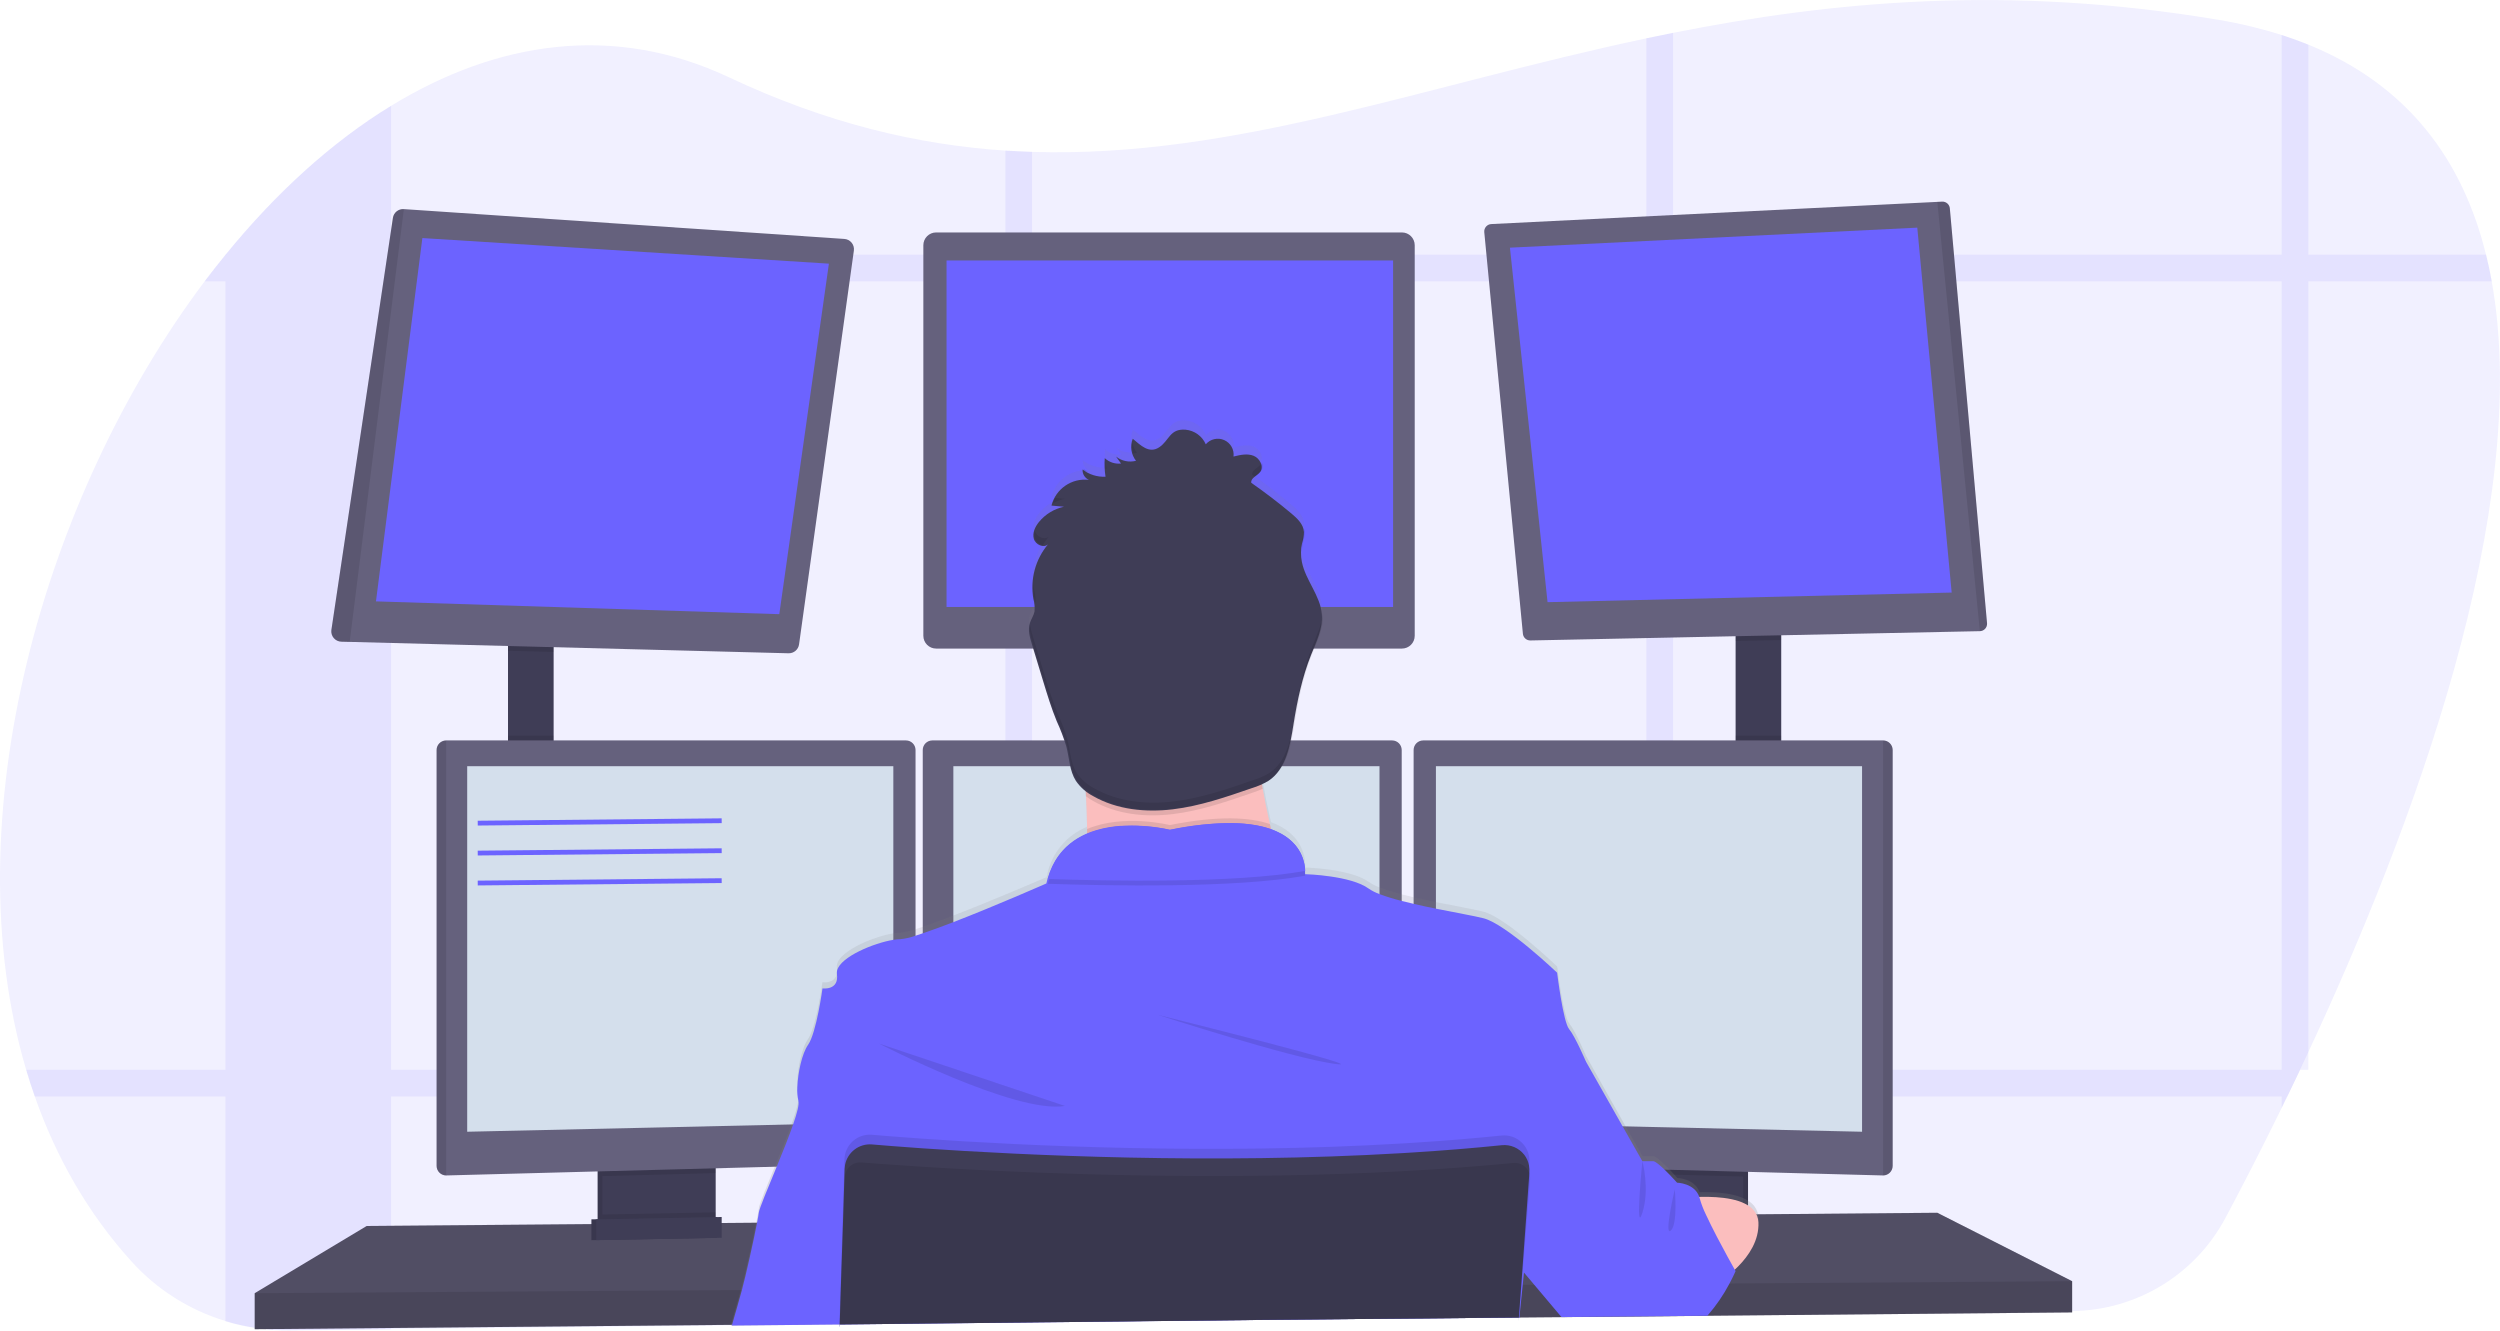
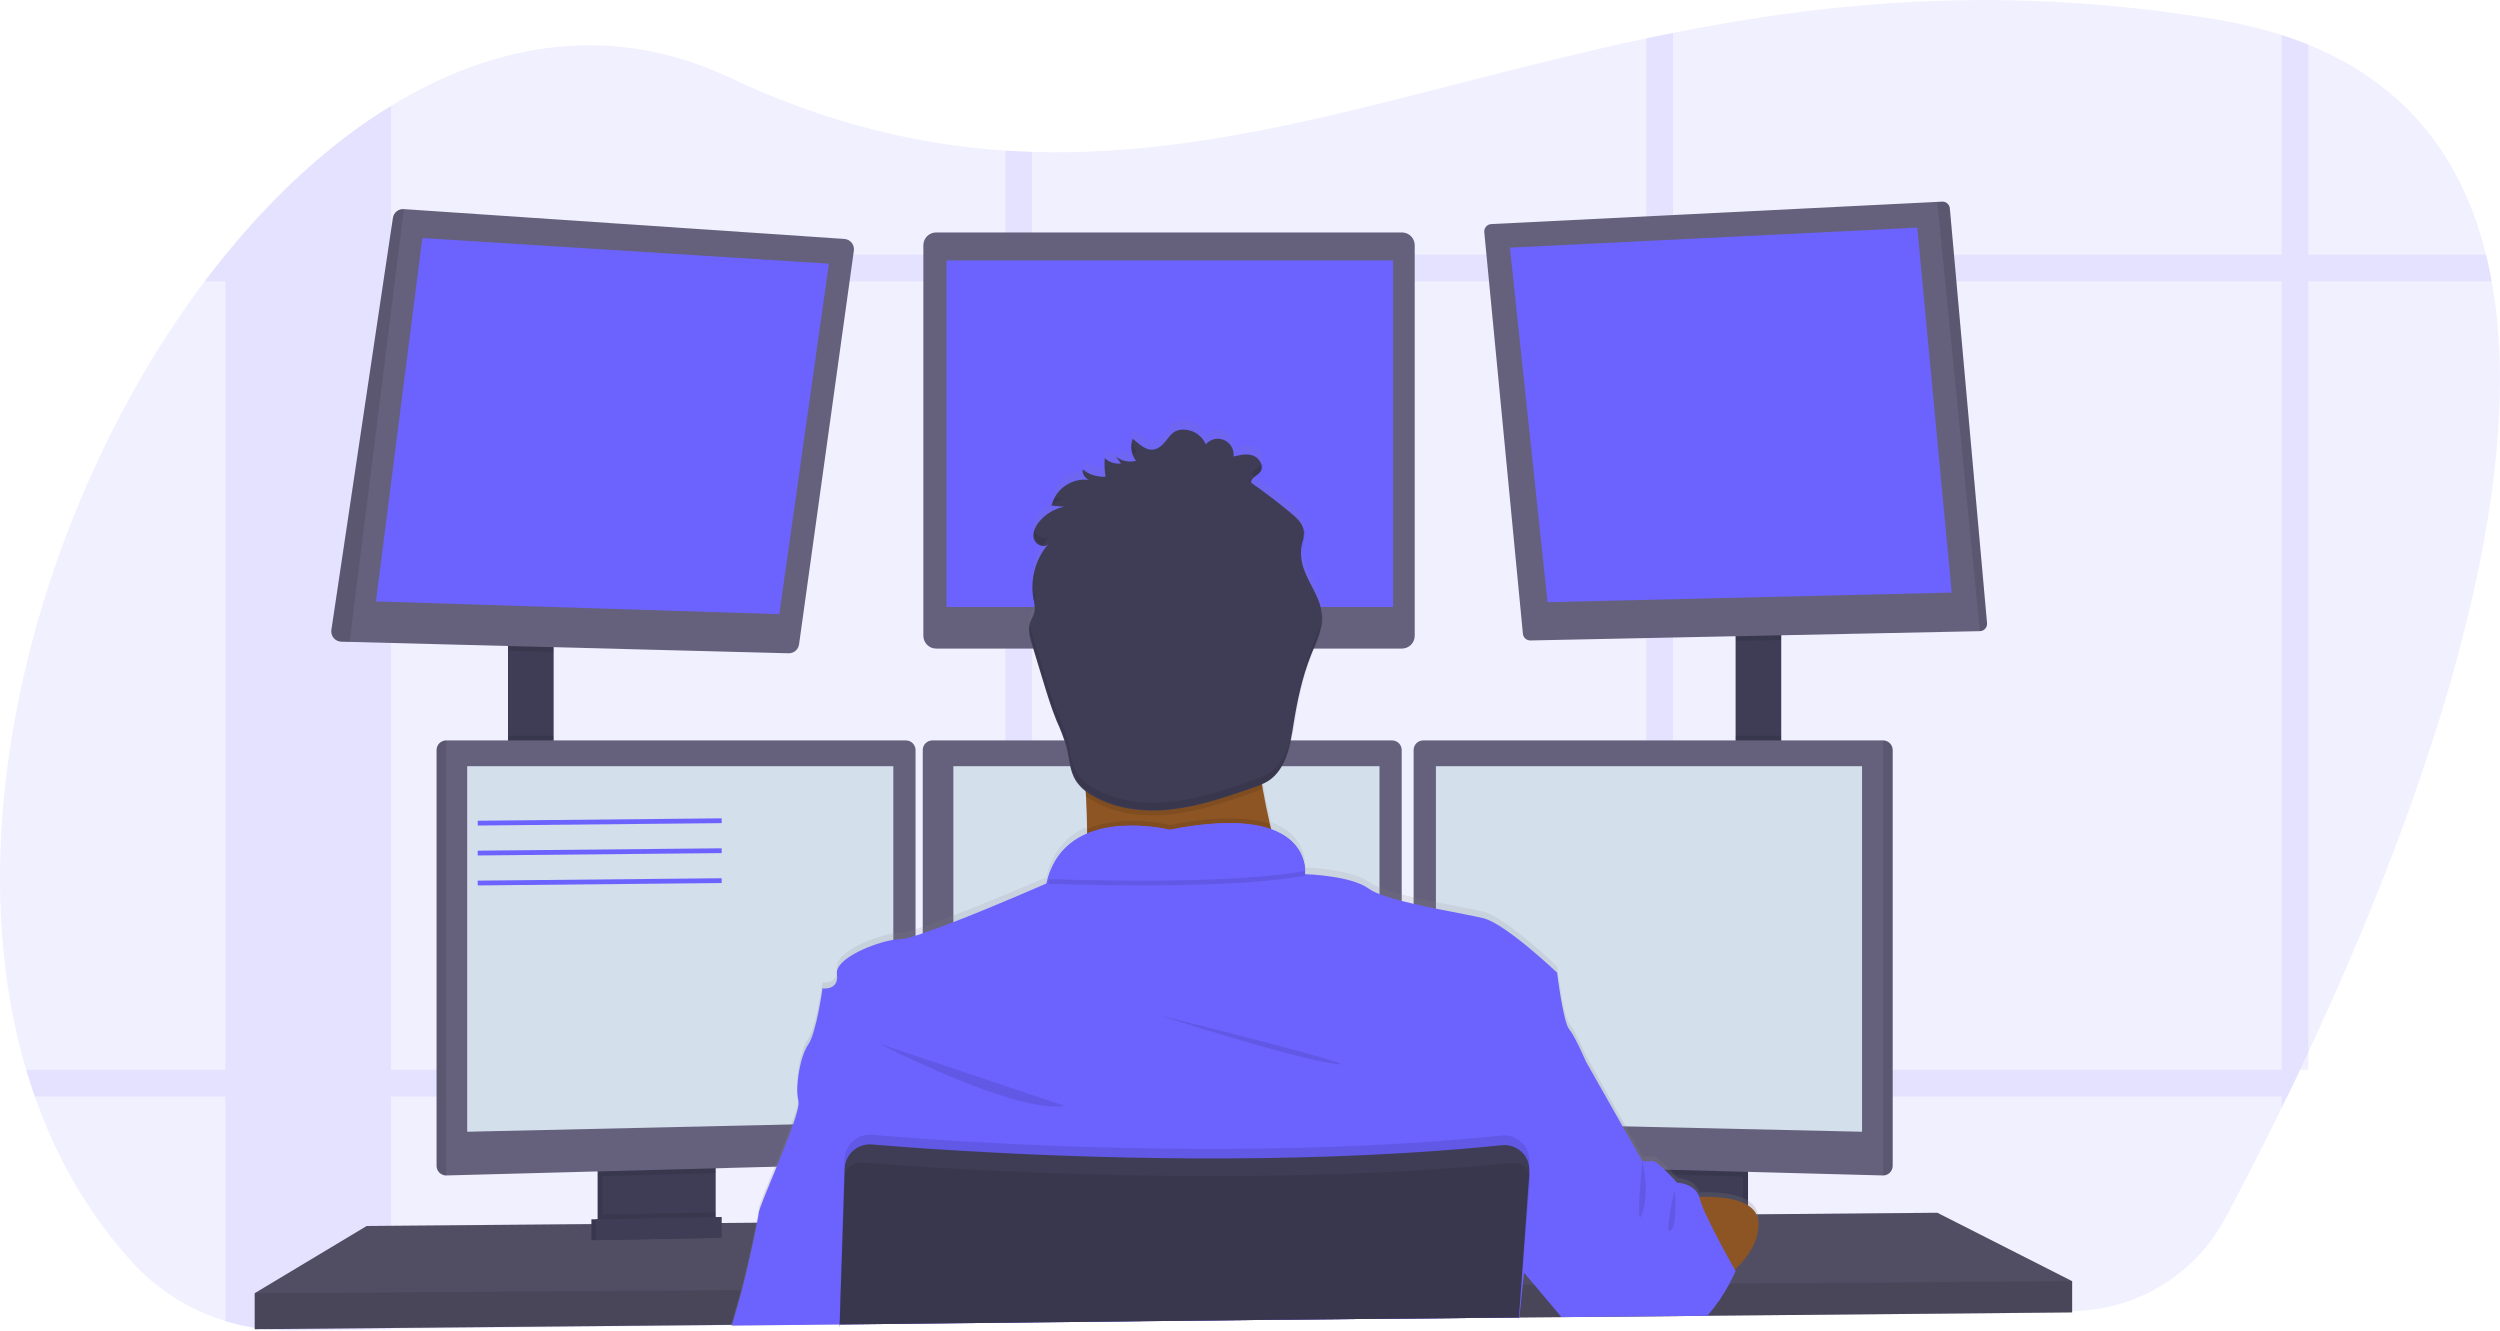
<svg xmlns="http://www.w3.org/2000/svg" id="59725d3d-bdd8-4af0-9b66-49b8d09410bc" width="1041.32" height="554.17" data-name="Layer 1" viewBox="0 0 1041.32 554.17">
  <defs>
    <linearGradient id="dff037aa-d578-4bab-81e7-399360663117" x1="597.75" x2="597.75" y1="725.44" y2="347.69" gradientUnits="userSpaceOnUse">
      <stop offset="0" stop-color="gray" stop-opacity=".25" />
      <stop offset=".54" stop-color="gray" stop-opacity=".12" />
      <stop offset="1" stop-color="gray" stop-opacity=".1" />
    </linearGradient>
  </defs>
  <path fill="#6c63ff" d="M1040.82,611.12q-1.74,3.75-3.47,7.4-2.7,5.67-5.33,11.12c-.78,1.61-1.56,3.19-2.32,4.77-8.6,17.57-16.63,33.11-23.45,45.89A73.21,73.21,0,0,1,942.44,719l-151.65,1.65h-1.6l-13,.14-11.12.12-34.1.37-1.38,0-17.36.19h-.53l-107,1.16-95.51,1-11.11.12-69,.75H429l-44.75.48h-.48l-141.5,1.53-42.33.46a88.07,88.07,0,0,1-26.67-3.82,86.39,86.39,0,0,1-39.09-24.75C116,678.37,102.75,655,93.85,629.64q-1.93-5.49-3.6-11.12C59.44,514.37,97,380,164.6,290.08q4.25-5.64,8.64-11l.07-.08c20.79-25.52,44.1-46.84,68.93-62,44-26.91,92.75-34.49,140.7-11.9,40.57,19.12,78.45,28.11,115.17,30.55,3.71.24,7.42.42,11.11.53,84.23,2.65,163.17-27.7,255.87-47.29,3.69-.78,7.39-1.55,11.12-2.28,66.13-13.16,139.49-20.1,226.73-5.51a189.09,189.09,0,0,1,26.76,6.4q5.77,1.86,11.12,4c41.64,16.94,64.35,48.24,74,87.46q1.37,5.46,2.37,11.11C1134.3,384.41,1084.19,518.23,1040.82,611.12Z" opacity=".1" transform="translate(-79.34 -172.91)" />
  <g opacity=".1">
    <path fill="#6c63ff" d="M242.24,217V726.62l-42.33.46a88.07,88.07,0,0,1-26.67-3.82V279h.07C194.1,253.45,217.41,232.13,242.24,217Z" transform="translate(-79.34 -172.91)" />
    <path fill="#6c63ff" d="M1117.24,290.08H164.6q4.25-5.64,8.64-11V279h941.63Q1116.24,284.43,1117.24,290.08Z" transform="translate(-79.34 -172.91)" />
    <path fill="#6c63ff" d="M1040.82,191.51v427h-3.47q-2.7,5.67-5.33,11.12c-.78,1.61-1.56,3.19-2.32,4.77V187.47Q1035.47,189.33,1040.82,191.51Z" transform="translate(-79.34 -172.91)" />
    <path fill="#6c63ff" d="M776.21,186.58V720.83l-11.12.12V188.86C768.78,188.08,772.48,187.31,776.21,186.58Z" transform="translate(-79.34 -172.91)" />
    <path fill="#6c63ff" d="M509.22,236.15V723.73l-11.11.12V235.62C501.82,235.86,505.53,236,509.22,236.15Z" transform="translate(-79.34 -172.91)" />
    <path fill="#6c63ff" d="M1037.35,618.52q-2.7,5.67-5.33,11.12H93.85q-1.93-5.49-3.6-11.12Z" transform="translate(-79.34 -172.91)" />
  </g>
  <rect width="19" height="57.66" x="211.6" y="265.83" fill="#3f3d56" />
  <rect width="19" height="61" x="722.93" y="262.83" fill="#3f3d56" />
  <polygon fill="#65617d" points="863.1 533.65 863.1 546.65 711.18 548.05 709.56 548.08 651.82 548.61 650.44 548.63 632.89 548.78 632.37 548.78 525.39 549.77 349.78 551.4 349.63 551.4 304.98 551.82 304.5 551.83 106.1 553.65 106.1 538.65 152.75 510.65 246.35 509.87 248.35 509.86 249.01 509.85 251.01 509.82 295.95 509.45 297.96 509.44 298.6 509.43 300.6 509.42 315.01 509.3 315.39 509.29 350.94 508.99 351.23 508.99 628.63 506.65 635.42 506.6 636.1 506.6 641.28 506.55 678.93 506.24 680.93 506.21 682.78 506.19 683.74 506.19 695.45 506.1 697.77 506.07 700.88 506.05 710.63 505.96 726.1 505.83 728.1 505.81 731.58 505.79 732.23 505.79 806.94 505.15 863.1 533.65" />
  <polygon points="863.1 533.65 863.1 546.65 711.18 548.05 709.56 548.08 651.82 548.61 650.44 548.63 632.89 548.78 632.37 548.78 525.39 549.77 349.78 551.4 349.63 551.4 304.98 551.82 304.5 551.83 106.1 553.65 106.1 538.65 152.75 510.65 246.35 509.87 248.35 509.86 249.01 509.85 251.01 509.82 295.95 509.45 297.96 509.44 298.6 509.43 300.6 509.42 315.01 509.3 315.39 509.29 350.94 508.99 351.23 508.99 628.63 506.65 635.42 506.6 636.1 506.6 641.28 506.55 678.93 506.24 680.93 506.21 682.78 506.19 683.74 506.19 695.45 506.1 697.77 506.07 700.88 506.05 710.63 505.96 726.1 505.83 728.1 505.81 731.58 505.79 732.23 505.79 806.94 505.15 863.1 533.65" opacity=".2" />
  <path fill="#3f3d56" d="M375.44,656.57v24.49a6.13,6.13,0,0,1-3.5,5.54,6,6,0,0,1-2.5.6l-34.9.74a6,6,0,0,1-2.7-.57,6.12,6.12,0,0,1-3.57-5.57V656.57Z" transform="translate(-79.34 -172.91)" />
  <path d="M375.44,656.57v24.49a6.13,6.13,0,0,1-3.5,5.54,6,6,0,0,1-2.5.6l-34.9.74a6,6,0,0,1-2.7-.57,6.12,6.12,0,0,1-3.57-5.57V656.57Z" opacity=".1" transform="translate(-79.34 -172.91)" />
  <path fill="#3f3d56" d="M377.44,656.57v24.49a6.13,6.13,0,0,1-3.5,5.54,6,6,0,0,1-2.5.6l-34.9.74a6,6,0,0,1-2.7-.57,6.12,6.12,0,0,1-3.57-5.57V656.57Z" transform="translate(-79.34 -172.91)" />
  <rect width="47.17" height="31.5" x="680.93" y="483.66" fill="#3f3d56" />
  <rect width="47.17" height="31.5" x="680.93" y="483.66" opacity=".1" />
  <rect width="47.17" height="31.5" x="678.93" y="483.66" fill="#3f3d56" />
  <polygon points="230.6 265.82 230.6 271.55 211.6 271.06 211.6 265.82 230.6 265.82" opacity=".1" />
  <path fill="#65617d" d="M435,277.31l-22.83,164a4.3,4.3,0,0,1-4.37,3.71L225,440.28l-3.47-.09a4.3,4.3,0,0,1-4.16-4.87L243,263.64a4.3,4.3,0,0,1,4.54-3.63L431,272.43A4.29,4.29,0,0,1,435,277.31Z" transform="translate(-79.34 -172.91)" />
  <polygon fill="#6c63ff" points="175.93 99.16 156.6 250.49 324.6 255.82 345.26 109.82 175.93 99.16" />
  <rect width="204.67" height="173.33" x="384.6" y="96.82" fill="#65617d" rx="5.33" ry="5.33" />
  <rect width="186" height="144.33" x="394.26" y="108.49" fill="#6c63ff" />
  <polygon points="741.93 262.82 741.93 266.61 722.93 267 722.93 262.82 741.93 262.82" opacity=".1" />
  <path fill="#65617d" d="M907,432.53a3.08,3.08,0,0,1-3,3.28L716.8,439.68a3.08,3.08,0,0,1-3.13-2.79L697.58,269.61a3.08,3.08,0,0,1,2.92-3.37L886.28,257l2-.1a3.07,3.07,0,0,1,3.22,2.8Z" transform="translate(-79.34 -172.91)" />
  <polygon fill="#6c63ff" points="628.93 103.16 798.6 94.82 812.93 246.82 644.6 250.82 628.93 103.16" />
  <path d="M907,432.53a3.08,3.08,0,0,1-3,3.28L886.28,257l2-.1a3.07,3.07,0,0,1,3.22,2.8Z" opacity=".1" transform="translate(-79.34 -172.91)" />
  <path d="M247.57,260,225,440.28l-3.47-.09a4.3,4.3,0,0,1-4.16-4.87L243,263.64A4.3,4.3,0,0,1,247.57,260Z" opacity=".1" transform="translate(-79.34 -172.91)" />
  <rect width="19" height="17.08" x="211.6" y="306.41" opacity=".1" />
  <polygon points="298.1 483.65 298.1 488.62 250.93 489.88 250.93 483.65 298.1 483.65" opacity=".1" />
  <path fill="#65617d" d="M460.69,485.27v168.2a4,4,0,0,1-3.85,3.95l-191.65,5.1h-.05a4,4,0,0,1-3.95-3.95V485.27a4,4,0,0,1,3.95-3.95h191.6A4,4,0,0,1,460.69,485.27Z" transform="translate(-79.34 -172.91)" />
  <path d="M265.19,481.32v181.2h-.05a4,4,0,0,1-3.95-3.95V485.27a4,4,0,0,1,3.95-3.95Z" opacity=".1" transform="translate(-79.34 -172.91)" />
  <polygon fill="#d4dfec" points="194.6 319.15 372.1 319.15 372.1 467.4 194.6 471.4 194.6 319.15" />
  <rect width="19" height="17.42" x="722.93" y="306.41" opacity=".1" />
  <polygon points="726.1 483.65 726.1 490.06 678.93 488.8 678.93 483.65 726.1 483.65" opacity=".1" />
  <path fill="#65617d" d="M867.69,485.27v173.3a4,4,0,0,1-4,3.95h0L672,657.42a4,4,0,0,1-3.85-3.95V485.27a4,4,0,0,1,3.95-3.95h191.6A4,4,0,0,1,867.69,485.27Z" transform="translate(-79.34 -172.91)" />
  <path d="M867.69,485.27v173.3a4,4,0,0,1-4,3.95h0V481.32h0A4,4,0,0,1,867.69,485.27Z" opacity=".1" transform="translate(-79.34 -172.91)" />
  <polygon fill="#d4dfec" points="775.6 319.15 598.1 319.15 598.1 467.4 775.6 471.4 775.6 319.15" />
  <path fill="#65617d" d="M663.19,485.27v168.2a4,4,0,0,1-3.85,3.95l-191.65,5.1h0a4,4,0,0,1-4-3.95V485.27a4,4,0,0,1,3.95-3.95h191.6A4,4,0,0,1,663.19,485.27Z" transform="translate(-79.34 -172.91)" />
  <polygon fill="#d4dfec" points="397.1 319.15 574.6 319.15 574.6 467.4 397.1 471.4 397.1 319.15" />
  <polygon points="863.1 533.65 863.1 546.65 711.18 548.05 709.56 548.08 651.82 548.61 650.44 548.63 632.89 548.78 632.37 548.78 525.39 549.77 349.78 551.4 349.63 551.4 304.98 551.82 304.5 551.83 106.1 553.65 106.1 538.65 308.61 537.32 309.09 537.32 350.08 537.04 350.27 537.04 633.35 535.17 633.64 535.17 633.81 535.16 634.28 535.16 639.07 535.13 640.53 535.13 715.02 534.63 719.42 534.61 720.4 534.6 863.1 533.65" opacity=".1" />
-   <circle cx="487.26" cy="272.16" r="51.33" fill="#fbbebe" />
+   <circle cx="487.26" cy="272.16" r="51.33" fill="#8D5524" />
  <path fill="url(#dff037aa-d578-4bab-81e7-399360663117)" d="M383.74,725.09c0-.11.06-.23.1-.35,1-3.59,2.78-9.66,4.11-14.51.17-.6.33-1.19.48-1.75,1.47-5.47,4.33-18.28,5.92-26.27.56-2.81,1-5,1.09-6.1.2-1.69,3.21-8.92,6.62-17.23,2.39-5.84,5-12.22,6.91-17.6a61.38,61.38,0,0,0,2.93-9.85,5.1,5.1,0,0,0,0-2.13,14.69,14.69,0,0,1-.48-3.5v0c-.23-6.2,1.62-16,4.48-20.11,3.5-5,6-23.66,6-23.66s5.18.75,6-3.53a6.15,6.15,0,0,0,.1-1.4,7.41,7.41,0,0,0-.09-1.11c-.89-6.24,14.72-12.88,23.5-14.31a19.67,19.67,0,0,1,3-.28,27.24,27.24,0,0,0,6.25-1.44q1.4-.43,3-1c3.68-1.24,8.08-2.88,12.75-4.68,17.56-6.81,38.82-16,38.82-16,.15-.71.32-1.39.51-2.06a27.71,27.71,0,0,1,16.35-18.93h0c0-.66,0-1.33,0-2,0-3.45-.15-7-.3-10.54,0-.69-.06-1.38-.1-2.07,0-.2,0-.41,0-.61s0-.35,0-.52c0-.7-.07-1.4-.11-2.09l-.18-.14a16.41,16.41,0,0,1-3.9-4.2,15.27,15.27,0,0,1-1.42-3c-1.25-3.39-1.54-7.17-2.38-10.75l-.18-.74a84,84,0,0,0-4-10.58c-2.21-5.42-3.91-11-5.6-16.65q-1.54-5.13-3.11-10.28l-1.58-5.24c-.3-1-.6-2-.83-3v0a13.27,13.27,0,0,1-.26-1.4,0,0,0,0,1,0,0,10,10,0,0,1,.24-4.61,32.09,32.09,0,0,1,1.32-3,7.87,7.87,0,0,0,.5-1.38v0a3,3,0,0,0,.08-.32,5.65,5.65,0,0,0,.11-1.08,18.46,18.46,0,0,0-.52-3.89.07.07,0,0,1,0-.05,2.56,2.56,0,0,0-.05-.27,25.48,25.48,0,0,1-.36-3,28.45,28.45,0,0,1,3.47-15.57l.19-.36a25.22,25.22,0,0,1,1.84-2.78h0c.31-.42.63-.82,1-1.22-1.4,1.34-3.7.75-5-.69a3.61,3.61,0,0,1-.55-.75,3.81,3.81,0,0,1-.23-.45c-.05-.12-.09-.25-.13-.38-.7-2.45.52-5.06,2.12-7.05a18.49,18.49,0,0,1,5.74-4.7h0a3.84,3.84,0,0,1,.4-.21,17.12,17.12,0,0,1,2.64-1.06h0a15.06,15.06,0,0,1,1.63-.44l-3.71-.34-1.5-.14a14.49,14.49,0,0,1,13-10.91h1.08a11.73,11.73,0,0,1,1.57.13,4.44,4.44,0,0,1-2.65-4.33,14.41,14.41,0,0,0,9.19,3.06h.38a30,30,0,0,1-.34-3.27h0a0,0,0,0,1,0,0,0,0,0,0,1,0,0,33.19,33.19,0,0,1,0-4.46,8.44,8.44,0,0,0,6.78,2.26l-2.08-2.9a9.49,9.49,0,0,0,6.56,2.05l.48-.05a7,7,0,0,0,1.19-.23l.09,0c-.19-.24-.36-.49-.53-.75l-.06-.12a9.67,9.67,0,0,1-1-2.09,6.59,6.59,0,0,1-.24-.87h0a8.75,8.75,0,0,1,.45-5.45c3.23,2.7,6.77,6.39,11,3.6s4.37-7.91,11-7.39a10.2,10.2,0,0,1,8.41,6.12,6.75,6.75,0,0,1,7.67-1.75,6.85,6.85,0,0,1,3.88,6.89c2.75-.69,5.71-1.37,8.35-.33s4.34,4.41,2.84,6.66a1.43,1.43,0,0,1-.14.2c-1.23,1.59-3.95,2.46-3.66,4.46l.42.3,1.3.94a.05.05,0,0,1,0,0q7.65,5.52,14.9,11.6c2.48,2.08,5.12,4.58,5.29,7.83a8.64,8.64,0,0,1-.24,2.37h0c-.16.78-.38,1.56-.55,2.34a19.51,19.51,0,0,0-.34,6.05h0c.07.59.16,1.17.27,1.76,1.53,7.73,7.71,14.11,8.32,22l0,.56a17.78,17.78,0,0,1-.07,2.53c-.46,4.8-2.68,9.41-4.48,14-.11.28-.22.56-.32.84-3.47,9-5.47,18.59-7,28.16a100.26,100.26,0,0,1-2,10.09A26.73,26.73,0,0,1,611,492.07a16.22,16.22,0,0,1-3.36,3,18.67,18.67,0,0,1-2.65,1.41s0,0,0,.06c.11.61.2,1.22.31,1.83.06.32.11.64.17,1h0a.14.14,0,0,0,0,.06c.84,4.73,1.8,9.36,2.81,13.76l.51,2.19c12.6,4.55,14.09,13.87,14.18,17.44a9.64,9.64,0,0,1,0,1.43s19,.5,26.5,6a20.34,20.34,0,0,0,4.51,2.3,83,83,0,0,0,9.25,2.89c1.61.42,3.29.83,5,1.23,3,.69,6.18,1.36,9.25,2,8.19,1.65,15.9,3,19.81,4,9.33,2.36,30.67,22.82,30.67,22.82s2.5,20.64,5,23.65,7,13.59,7,13.59l16.54,29.41,7,12.37h4.5c.62,0,1.84.88,3.21,2.1,1.19,1.06,2.51,2.38,3.67,3.58l1.92,2.05,1.2,1.33s7.27.18,9.24,5.93c5.92-.17,13.19.22,18.28,2.5a14.14,14.14,0,0,1,2,1.08,8.68,8.68,0,0,1,4.13,5.66,8.34,8.34,0,0,1,.18,1.44c0,.57,0,1.14,0,1.7-.36,7.57-5.29,13.87-9.82,18.11l.32.57s-.15.36-.44,1c-.08.19-.18.4-.29.64h0c-.59,1.26-1.53,3.15-2.76,5.36a63.31,63.31,0,0,1-9.57,13.17l-.29.3-57.74.53-.17-.2L719.87,708l-5.57-6.64-.17-.21-.16,1.59-.54,5.3-1.3,12.81-.07.64,0,.17-.15,1.48.11-1.48h-.29l-107,1L429.11,724.6l0,.84h-.14l0-.84-44.75.48Z" transform="translate(-79.34 -172.91)" />
-   <path fill="#fbbebe" d="M617.94,550.07s-99.5,12-90,0c3.44-4.34,4.39-17.2,4.2-31.85-.06-4.45-.22-9.06-.45-13.65-1.1-22-3.75-43.5-3.75-43.5s87-41,77-8.5c-4,13.13-2.69,31.57.35,48.88.89,5.05,1.92,10,3,14.7A344.67,344.67,0,0,0,617.94,550.07Z" transform="translate(-79.34 -172.91)" />
+   <path fill="#8D5524" d="M617.94,550.07s-99.5,12-90,0c3.44-4.34,4.39-17.2,4.2-31.85-.06-4.45-.22-9.06-.45-13.65-1.1-22-3.75-43.5-3.75-43.5s87-41,77-8.5c-4,13.13-2.69,31.57.35,48.88.89,5.05,1.92,10,3,14.7A344.67,344.67,0,0,0,617.94,550.07Z" transform="translate(-79.34 -172.91)" />
  <path d="M617.94,550.07s-99.5,12-90,0c3.44-4.34,4.39-17.2,4.2-31.85,15.17-6.48,34.47-1.65,34.47-1.65,20.32-4.05,33.35-3.26,41.68-.42A344.67,344.67,0,0,0,617.94,550.07Z" opacity=".1" transform="translate(-79.34 -172.91)" />
  <path fill="#6c63ff" d="M429.08,725.44l0-.84,175.62-1.91,107-1H712l-.11,1.48.15-1.48h.19l0-.17,1.37-13.45.52-5.09.16-1.59.14-1.33,6.18-20.61,6.18-20.58,5.2-17.33,7.94-26.48s-4.5-10.5-7-13.5-5-23.5-5-23.5-21.34-20.33-30.67-22.67c-3.91-1-11.63-2.33-19.83-4-3.07-.62-6.22-1.28-9.25-2-1.71-.39-3.39-.8-5-1.21a87.91,87.91,0,0,1-9.25-2.86,20.7,20.7,0,0,1-4.5-2.29c-7.35-5.39-25.77-6-26.48-6h0a.42.42,0,0,1,0-.07v-.09a10.26,10.26,0,0,0,0-1.26c0-.4,0-.87-.09-1.4,0-.16,0-.33-.07-.5-.05-.36-.11-.74-.2-1.14a5,5,0,0,0-.12-.53,17.21,17.21,0,0,0-1.25-3.49c-.07-.16-.16-.33-.24-.49a18.25,18.25,0,0,0-1.7-2.63c-.13-.17-.27-.35-.42-.52a19.58,19.58,0,0,0-2.72-2.64c-.27-.21-.55-.43-.84-.63a4.67,4.67,0,0,0-.51-.36l-.89-.58-.83-.48c-.73-.4-1.5-.79-2.34-1.16-.26-.12-.54-.23-.82-.34s-.72-.28-1.09-.42l-.06,0L608,518c-.57-.19-1.15-.36-1.76-.53l-.93-.24-1-.23-1-.21c-1-.2-2.07-.38-3.19-.52l-1.14-.14-1.17-.12-1.21-.1-1.72-.1-2-.07a124.68,124.68,0,0,0-26.24,2.79,72.27,72.27,0,0,0-18.26-1.68l-.87,0-1,.06-.64,0-1.29.12c-.43,0-.87.09-1.3.15s-.88.11-1.31.18l-.66.11c-.65.11-1.31.23-2,.37q-.33.06-.66.15c-.87.19-1.74.42-2.6.68-.43.12-.86.26-1.29.41-.22.06-.43.14-.64.22l-.64.23-.63.25-.75.3c-.38.16-.75.33-1.12.51-.21.09-.42.19-.62.3s-.41.2-.6.31a27.75,27.75,0,0,0-6.21,4.38l-.51.49-.5.51c-.17.17-.33.35-.49.53a23.82,23.82,0,0,0-1.82,2.25c-.16.21-.31.42-.46.64a26.69,26.69,0,0,0-1.72,2.92c-.13.24-.25.49-.37.73a32.7,32.7,0,0,0-2,5.25q-.28,1-.51,2S494,550.24,476.44,557c-4.67,1.8-9.07,3.43-12.75,4.66-1.07.36-2.07.69-3,1a26.7,26.7,0,0,1-6.25,1.44,19.67,19.67,0,0,0-3,.28c-8.07,1.31-21.9,7-23.41,12.71a3.69,3.69,0,0,0-.1,1.4s0,.07,0,.11c1,7-6,6-6,6s-2.5,18.5-6,23.5c-2.53,3.6-4.26,11.63-4.48,17.69v0a19.61,19.61,0,0,0,.44,5.63c0,.05,0,.1,0,.14.4,1.34-.56,5-2.19,9.69-1.77,5.15-4.35,11.55-6.83,17.59-3.74,9.12-7.26,17.4-7.48,19.22-.09.81-.35,2.26-.71,4.13-1.46,7.62-4.7,22.13-6.3,28-1.19,4.38-2.92,10.38-4.11,14.5,0,.12-.07.24-.1.35L429,724.6l0,.84h.14Z" transform="translate(-79.34 -172.91)" />
  <path d="M445.44,607.57s57,29.5,77.5,26Z" opacity=".1" transform="translate(-79.34 -172.91)" />
  <path d="M561.44,595.57s55.5,18,74,20.5S561.44,595.57,561.44,595.57Z" opacity=".1" transform="translate(-79.34 -172.91)" />
  <path d="M623,537.65c-29,5.34-83.6,4.19-107.2,3.38,8.65-31,50.83-20.46,50.83-20.46C618.84,510.15,622.84,531.77,623,537.65Z" opacity=".1" transform="translate(-79.34 -172.91)" />
  <path fill="#6c63ff" d="M623,535.65c-29,5.34-83.6,4.19-107.2,3.38,8.65-31,50.83-20.46,50.83-20.46C618.84,508.15,622.84,529.77,623,535.65Z" transform="translate(-79.34 -172.91)" />
-   <path fill="#fbbebe" d="M776.94,672.32s34.16-5.25,34.83,9.75-17.42,25.48-17.42,25.48Z" transform="translate(-79.34 -172.91)" />
+   <path fill="#8D5524" d="M776.94,672.32s34.16-5.25,34.83,9.75-17.42,25.48-17.42,25.48Z" transform="translate(-79.34 -172.91)" />
  <path d="M605.29,501.45a47,47,0,0,1-4.5,1.74c-10.78,3.72-21.65,7.47-33,8.83s-23.26.16-33.16-5.5a28.77,28.77,0,0,1-3-1.95c-1.1-22-3.75-43.5-3.75-43.5s87-41,77-8.5C600.9,465.7,602.25,484.14,605.29,501.45Z" opacity=".1" transform="translate(-79.34 -172.91)" />
  <path fill="#3f3d56" d="M552.52,364.84a9.47,9.47,0,0,1-8.32-1.75l2.08,2.89a8.47,8.47,0,0,1-6.78-2.25,34.08,34.08,0,0,0,.32,7.75,14.52,14.52,0,0,1-9.56-3,4.42,4.42,0,0,0,2.64,4.31,14.34,14.34,0,0,0-15.6,10.71l5.22.48a18.47,18.47,0,0,0-10.44,6.37c-1.6,2-2.82,4.56-2.12,7s4.08,4,5.92,2.26a27.94,27.94,0,0,0-6.1,22.79,14.47,14.47,0,0,1,.46,5.26c-.33,1.65-1.37,3.08-1.89,4.69-1,2.92-.05,6.09.84,9l4.69,15.42c1.7,5.57,3.39,11.15,5.61,16.54a82.08,82.08,0,0,1,4,10.51c1.26,4.84,1.31,10.14,4,14.37a19.93,19.93,0,0,0,7.18,6.33c9.89,5.66,21.84,6.86,33.16,5.5s22.18-5.11,32.95-8.83a31,31,0,0,0,6.84-3c7.45-4.88,9.11-14.86,10.5-23.65,1.55-9.8,3.62-19.58,7.29-28.8,2.18-5.49,5-11.06,4.52-16.94-.61-7.81-6.79-14.14-8.32-21.82a19,19,0,0,1,.07-7.77,17.66,17.66,0,0,0,.79-4.7c-.17-3.22-2.81-5.7-5.29-7.77Q609.11,380,600.52,374c-.29-2,2.43-2.86,3.66-4.44,1.74-2.23-.06-5.77-2.7-6.81s-5.6-.36-8.35.33a6.59,6.59,0,0,0-11.55-5.11,10.2,10.2,0,0,0-8.42-6.08c-6.63-.52-6.76,4.55-11,7.34s-7.74-.89-11-3.57A9.28,9.28,0,0,0,552.52,364.84Z" transform="translate(-79.34 -172.91)" />
  <path fill="#6c63ff" d="M802.27,702.32s-.89,2.12-2.53,5.19a69,69,0,0,1-9,13.17l-.27.29-1.62,0-57.74.53-1.38,0-.17-.2-11.2-13.29L714.14,703l-.17-.21-.36-.42-.2-.24-.26-.31-8.21-9.74,3-12.5,5.11-21.06.13-.51,1-4,.71-3,2.38-9.78,8.16-33.65,14.5,7.5,15.29,27,8.21,14.5h4.5c.85,0,2.8,1.64,4.76,3.53.7.67,1.4,1.38,2,2,1.78,1.84,3.19,3.42,3.19,3.42s7.29.16,9.25,5.9a7,7,0,0,1,.25.85,40.3,40.3,0,0,0,2.53,6.56c1.29,2.81,2.91,6,4.55,9.19,3.05,5.85,6.15,11.42,7.29,13.44l.14.25Z" transform="translate(-79.34 -172.91)" />
  <path d="M716.37,657.17l-.1,1.43v.1l-.17,2.3-1.33,18.51-1.61,22.3-.46,6.28-1,13.44v.17l-107,1L429.11,724.6l0,.84h-.14l0-.84v-.28l.45-14.36.86-28.06.74-23.79.07-2.37a10.53,10.53,0,0,1,11.42-10.17c4.72.4,10.85.89,18.18,1.41l3,.22c42.33,2.94,120.56,6.74,199.5,2,1.66-.09,3.33-.19,5-.31,12.24-.77,24.47-1.76,36.58-3a10.53,10.53,0,0,1,11.6,11.23Z" opacity=".1" transform="translate(-79.34 -172.91)" />
  <path fill="#3f3d56" d="M429.08,725.44l0-.84,175.62-1.91,107-1H712v-.17l1-13.44.43-6,1.64-22.61,1.29-17.9,0-.44a10.62,10.62,0,0,0-.11-2.47.3.3,0,0,0,0-.1,10.39,10.39,0,0,0-2-4.64,10.54,10.54,0,0,0-9.42-4c-12.11,1.24-24.34,2.23-36.58,3-1.67.12-3.34.22-5,.31-78.94,4.69-157.17.89-199.5-2l-3-.22c-7.33-.52-13.46-1-18.18-1.41a10.54,10.54,0,0,0-11.24,8.53,11,11,0,0,0-.18,1.64l-.68,22.16L429.54,710l-.44,14.36v.28l0,.84Z" transform="translate(-79.34 -172.91)" />
  <path d="M716.67,664.18l-1.23,15.33-1.83,22.85-.46,5.72-1,12.81-.06.64v.17h0l-.15,1.48.11-1.48h-.29l-107,1L429.11,724.6v-.28l.49-14.36,1-28.06.64-18.65A6.36,6.36,0,0,1,434.3,658a6.25,6.25,0,0,1,3.78-.9c2.1.17,4.68.37,7.69.59,4.89.36,10.92.78,17.94,1.22,13,.82,29.31,1.7,48,2.42,52,2,122.2,2.67,188.88-3.17,3-.26,6.1-.55,9.13-.84a6.26,6.26,0,0,1,3.48.66,5.16,5.16,0,0,1,.86.54,6.14,6.14,0,0,1,2,2.46,3.56,3.56,0,0,1,.25.61A6.28,6.28,0,0,1,716.67,664.18Z" opacity=".1" transform="translate(-79.34 -172.91)" />
  <path d="M377.44,677.87v3.19a6.13,6.13,0,0,1-3.5,5.54l-40.1.77a6.12,6.12,0,0,1-3.57-5.57v-3Z" opacity=".1" transform="translate(-79.34 -172.91)" />
  <polygon fill="#3f3d56" points="298.6 515.57 246.35 516.57 246.35 507.9 298.6 506.9 298.6 515.57" />
  <polygon points="298.6 515.57 246.35 516.57 246.35 507.9 298.6 506.9 298.6 515.57" opacity=".1" />
  <polygon fill="#3f3d56" points="300.6 515.57 248.35 516.57 248.35 507.9 300.6 506.9 300.6 515.57" />
  <g opacity=".1">
    <path d="M552.93,361.56a9.75,9.75,0,0,1-1.89-4.34,9.49,9.49,0,0,0,.42,4.6A9,9,0,0,0,552.93,361.56Z" transform="translate(-79.34 -172.91)" />
    <path d="M540.23,368.2a35.12,35.12,0,0,1-.37-3.7c0,1.23,0,2.47,0,3.71Z" transform="translate(-79.34 -172.91)" />
    <path d="M621.73,401.57a18.34,18.34,0,0,1,.36-2.65,18,18,0,0,0,.8-4.69,6.16,6.16,0,0,0-.16-1.06c-.17.92-.44,1.84-.64,2.75A19.14,19.14,0,0,0,621.73,401.57Z" transform="translate(-79.34 -172.91)" />
    <path d="M600.93,370.67l1.09.79a19.71,19.71,0,0,0,2.57-2.22,3.67,3.67,0,0,0,.38-3.64,3,3,0,0,1-.38.64C603.36,367.82,600.64,368.69,600.93,370.67Z" transform="translate(-79.34 -172.91)" />
    <path d="M518.76,380.29a12.32,12.32,0,0,0-.87,2.28,18.16,18.16,0,0,1,5-1.89Z" transform="translate(-79.34 -172.91)" />
    <path d="M532.55,369.41a14.83,14.83,0,0,1-1.88-1.23,4.25,4.25,0,0,0,.09,1.18A11.86,11.86,0,0,1,532.55,369.41Z" transform="translate(-79.34 -172.91)" />
    <path d="M630.32,428.33c-.41,4.85-2.67,9.52-4.5,14.12-3.67,9.22-5.74,19-7.29,28.81-1.39,8.79-3,18.77-10.5,23.64a30,30,0,0,1-6.83,3c-10.78,3.73-21.65,7.47-33,8.83s-23.26.17-33.16-5.49a20,20,0,0,1-7.18-6.33c-2.67-4.23-2.72-9.53-4-14.37a82.21,82.21,0,0,0-4-10.52c-2.21-5.38-3.91-11-5.6-16.53q-2.35-7.71-4.69-15.43a28.81,28.81,0,0,1-1.14-4.75c-.39,2.56.37,5.24,1.14,7.75q2.34,7.73,4.69,15.43c1.69,5.57,3.39,11.15,5.6,16.53a82.21,82.21,0,0,1,4,10.52c1.26,4.84,1.31,10.14,4,14.37a20,20,0,0,0,7.18,6.33c9.9,5.66,21.84,6.85,33.16,5.49s22.18-5.1,33-8.83a30,30,0,0,0,6.83-3c7.45-4.87,9.11-14.85,10.5-23.64,1.55-9.81,3.62-19.59,7.29-28.81,2.18-5.48,5-11.05,4.52-16.94C630.34,428.45,630.32,428.39,630.32,428.33Z" transform="translate(-79.34 -172.91)" />
    <path d="M510.63,424.46s0-.07,0-.11a14,14,0,0,0-.46-5.25,26.59,26.59,0,0,1-.39-3.32,27.35,27.35,0,0,0,.39,6.32C510.33,422.88,510.51,423.67,510.63,424.46Z" transform="translate(-79.34 -172.91)" />
    <path d="M513.68,400a27.74,27.74,0,0,1,2.61-3.67c-1.83,1.75-5.21.19-5.92-2.24a5.83,5.83,0,0,0,0,3A4.39,4.39,0,0,0,513.68,400Z" transform="translate(-79.34 -172.91)" />
  </g>
  <path d="M763.44,656.57s3.17,11.5,0,21.5S763.44,656.57,763.44,656.57Z" opacity=".1" transform="translate(-79.34 -172.91)" />
  <path d="M776.94,668.3s1.33,14.6-1.67,17.19S776.94,668.3,776.94,668.3Z" opacity=".1" transform="translate(-79.34 -172.91)" />
  <line x1="198.99" x2="300.6" y1="342.86" y2="341.86" fill="none" stroke="#6c63ff" stroke-miterlimit="10" stroke-width="2" />
  <line x1="198.99" x2="300.6" y1="355.33" y2="354.34" fill="none" stroke="#6c63ff" stroke-miterlimit="10" stroke-width="2" />
  <line x1="198.99" x2="300.6" y1="367.81" y2="366.81" fill="none" stroke="#6c63ff" stroke-miterlimit="10" stroke-width="2" />
</svg>
